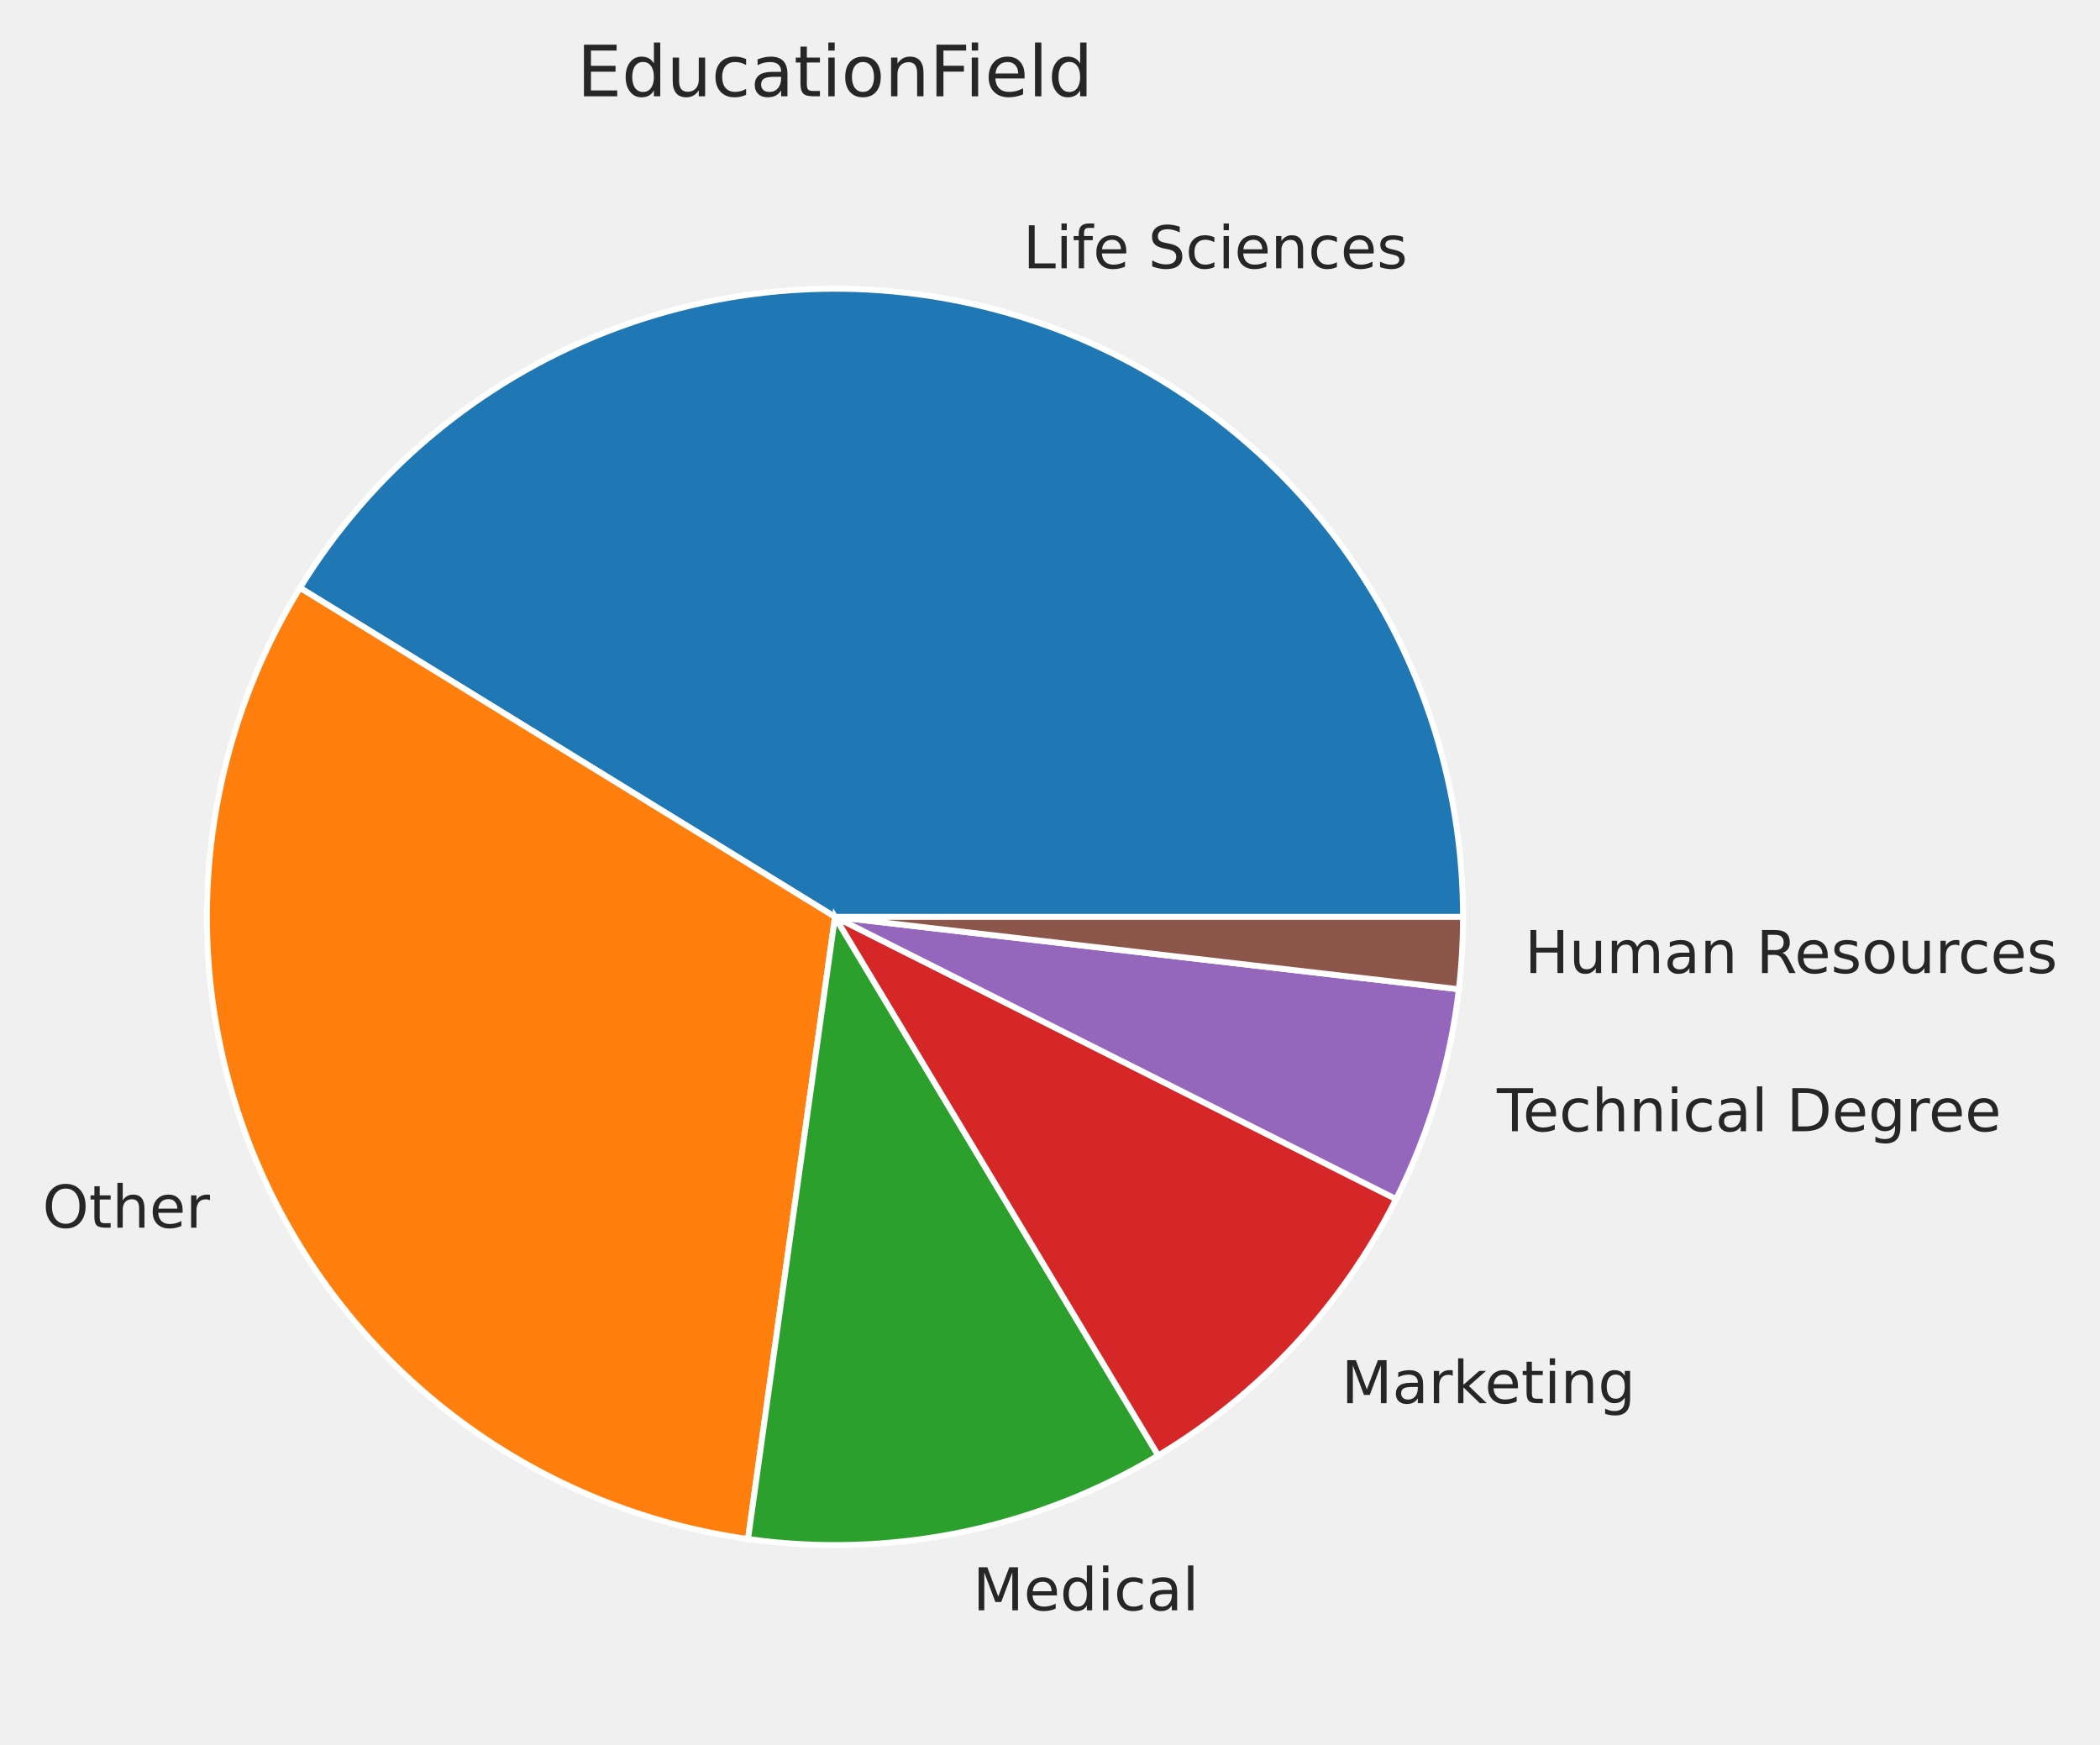
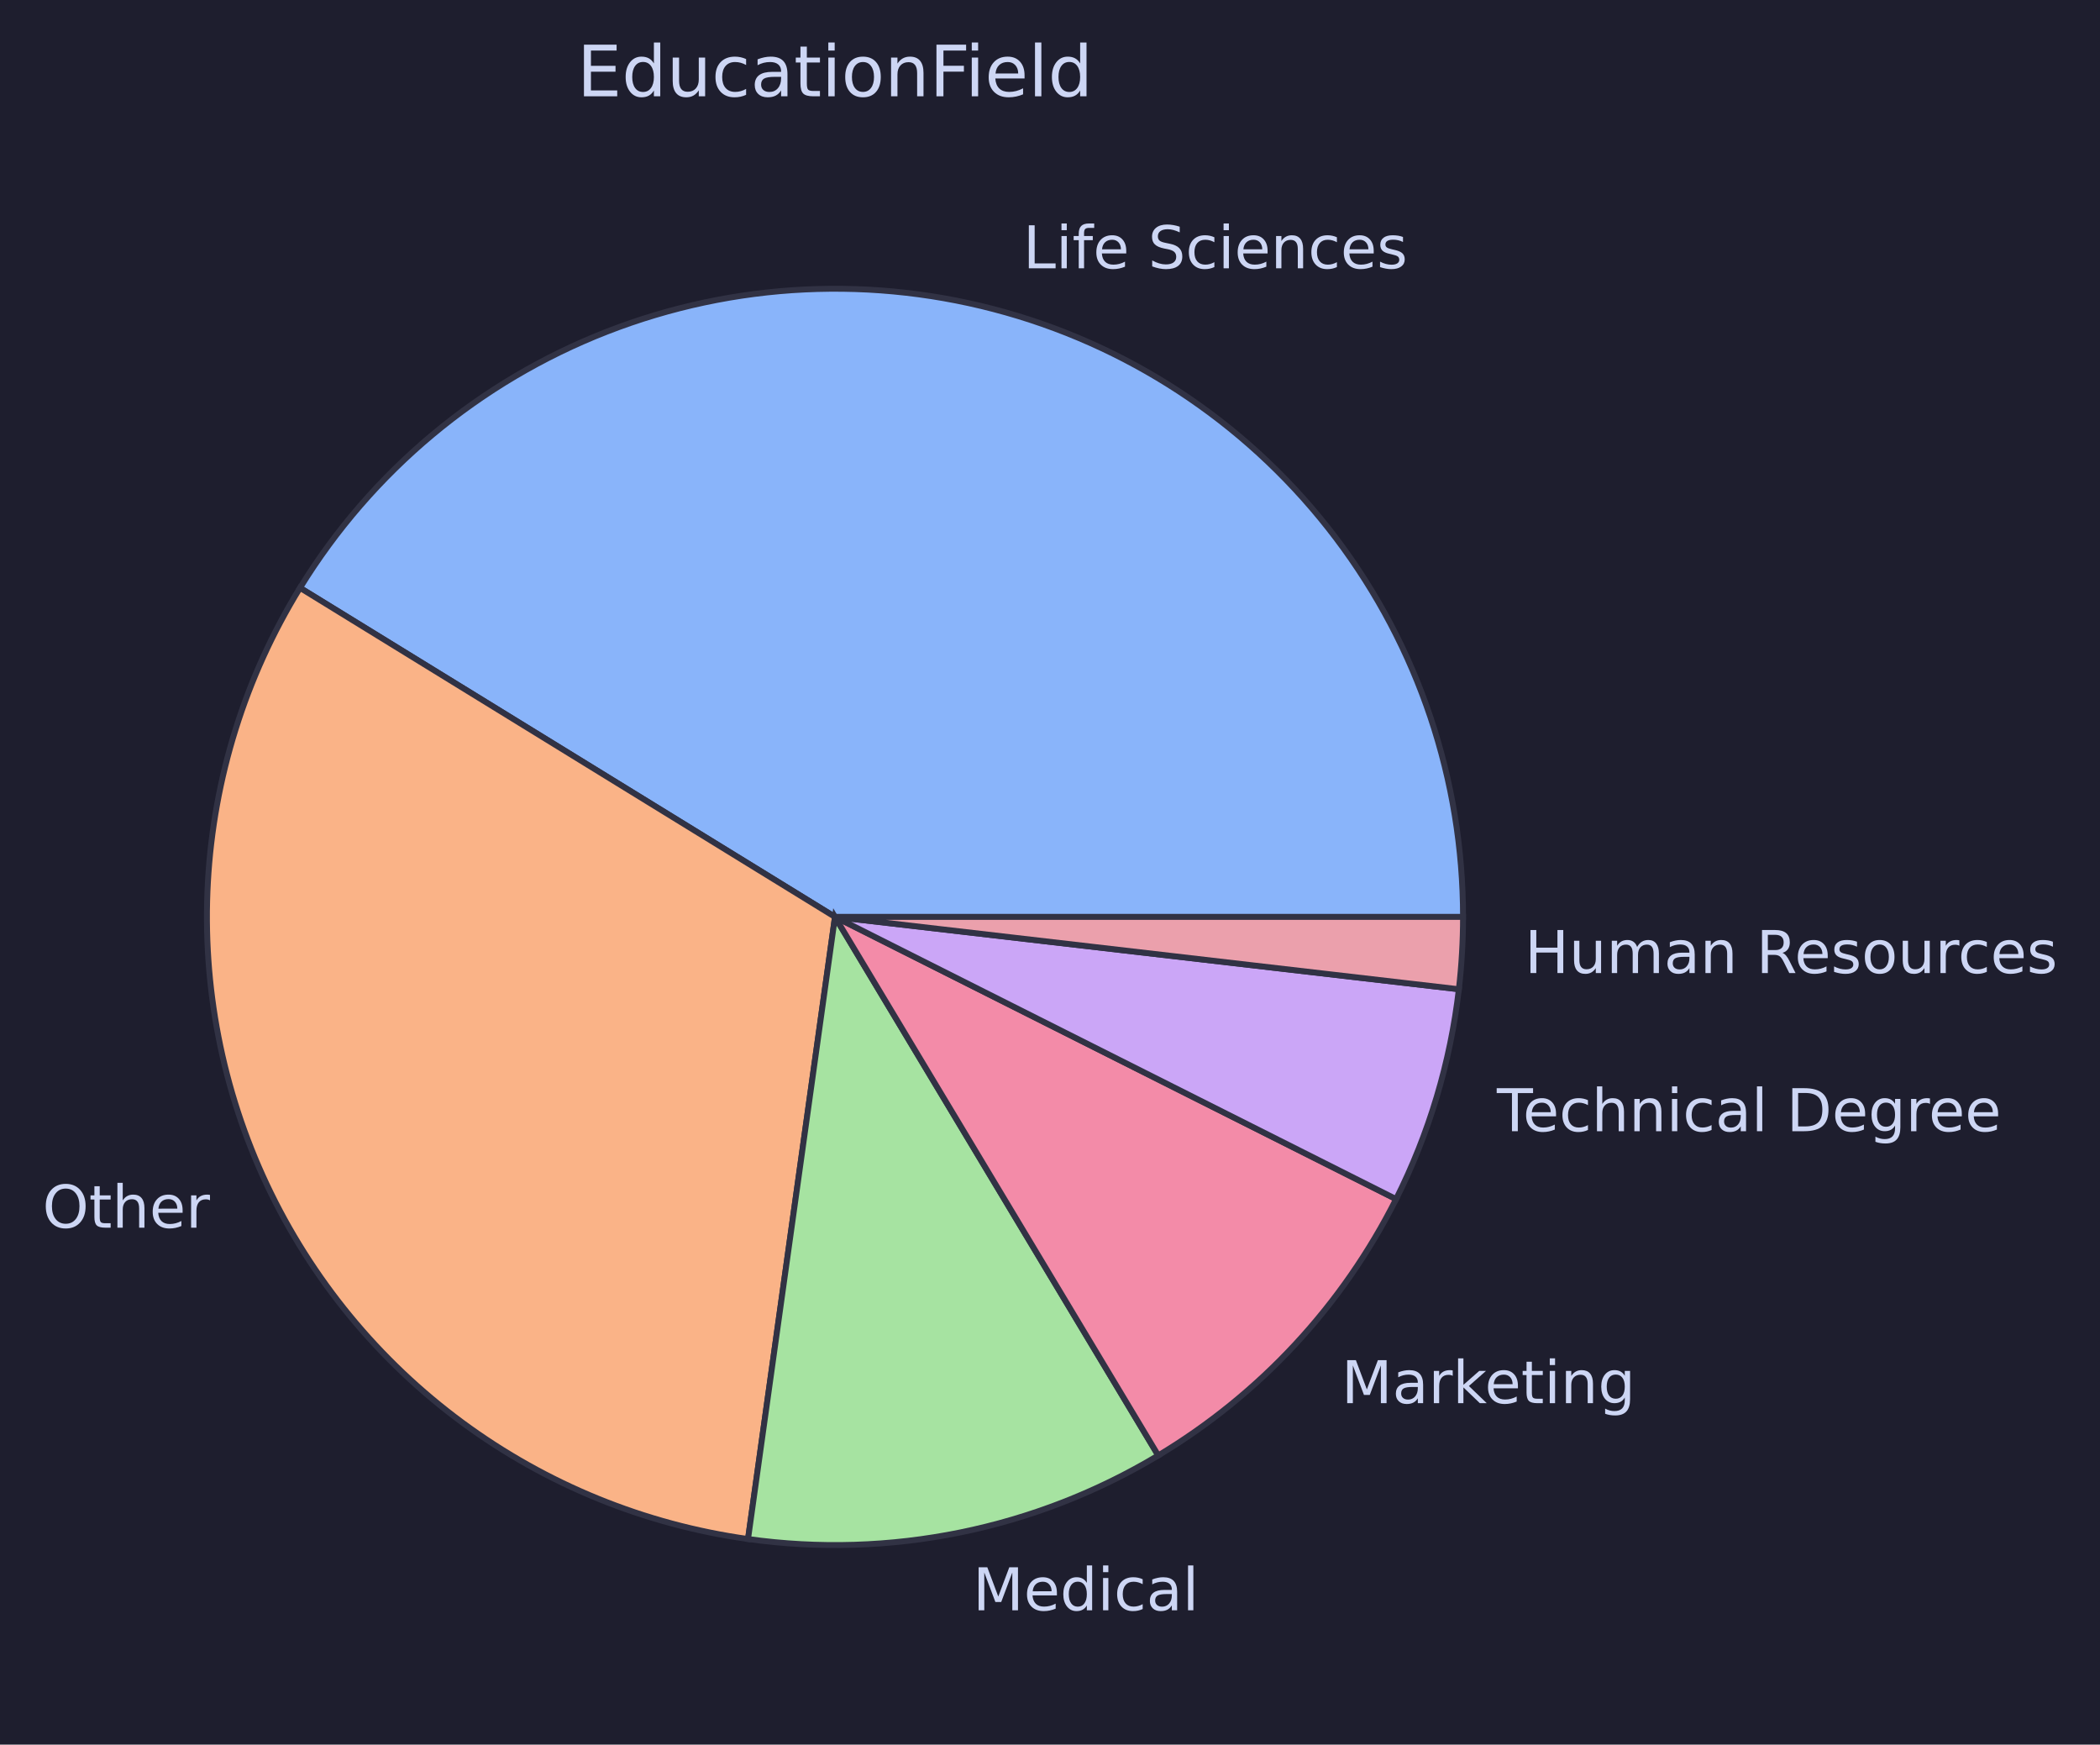
<svg xmlns="http://www.w3.org/2000/svg" xmlns:xlink="http://www.w3.org/1999/xlink" width="355.919pt" height="295.63pt" viewBox="0 0 355.919 295.63" version="1.1">
  <defs>
    <style type="text/css">*{stroke-linejoin: round; stroke-linecap: butt}</style>
  </defs>
  <g id="figure_1">
    <g id="patch_1">
-       <path d="M -0 295.63  L 355.919 295.63  L 355.919 0  L -0 0  L -0 295.63  z " style="fill: none" />
+       <path d="M -0 295.63  L 355.919 295.63  L 355.919 0  L -0 0  z " style="fill: #1e1e2e" />
    </g>
    <g id="axes_1">
      <g id="matplotlib.axis_1" />
      <g id="matplotlib.axis_2" />
      <g id="patch_2">
-         <path d="M 247.963 155.374  C 247.963 132.199 240.394 109.646 226.414 91.163  C 212.434 72.679 192.793 59.257 170.494 52.949  C 148.194 46.64 124.432 47.784 102.841 56.205  C 81.25 64.625 62.989 79.871 50.848 99.611  L 141.518 155.374  z " style="fill: #1f77b4; stroke: #ffffff; stroke-linejoin: miter" />
+         <path d="M 247.963 155.374  C 247.963 132.199 240.394 109.646 226.414 91.163  C 212.434 72.679 192.793 59.257 170.494 52.949  C 148.194 46.64 124.432 47.784 102.841 56.205  C 81.25 64.625 62.989 79.871 50.848 99.611  L 141.518 155.374  z " style="fill: #89b4fa; stroke: #313244; stroke-linejoin: miter" />
      </g>
      <g id="patch_3">
-         <path d="M 50.848 99.611  C 41.585 114.673 36.219 131.808 35.237 149.462  C 34.255 167.117 37.688 184.741 45.223 200.737  C 52.759 216.733 64.162 230.602 78.4 241.087  C 92.639 251.572 109.267 258.345 126.779 260.794  L 141.518 155.374  z " style="fill: #ff7f0e; stroke: #ffffff; stroke-linejoin: miter" />
+         <path d="M 50.848 99.611  C 41.585 114.673 36.219 131.808 35.237 149.462  C 34.255 167.117 37.688 184.741 45.223 200.737  C 52.759 216.733 64.162 230.602 78.4 241.087  C 92.639 251.572 109.267 258.345 126.779 260.794  L 141.518 155.374  z " style="fill: #fab387; stroke: #313244; stroke-linejoin: miter" />
      </g>
      <g id="patch_4">
-         <path d="M 126.779 260.794  C 138.748 262.467 150.916 262.09 162.758 259.678  C 174.601 257.267 185.947 252.856 196.309 246.635  L 141.518 155.374  z " style="fill: #2ca02c; stroke: #ffffff; stroke-linejoin: miter" />
+         <path d="M 126.779 260.794  C 138.748 262.467 150.916 262.09 162.758 259.678  C 174.601 257.267 185.947 252.856 196.309 246.635  L 141.518 155.374  z " style="fill: #a6e3a1; stroke: #313244; stroke-linejoin: miter" />
      </g>
      <g id="patch_5">
-         <path d="M 196.309 246.635  C 204.904 241.474 212.728 235.125 219.548 227.775  C 226.367 220.425 232.114 212.149 236.618 203.192  L 141.518 155.374  z " style="fill: #d62728; stroke: #ffffff; stroke-linejoin: miter" />
+         <path d="M 196.309 246.635  C 204.904 241.474 212.728 235.125 219.548 227.775  C 226.367 220.425 232.114 212.149 236.618 203.192  L 141.518 155.374  z " style="fill: #f38ba8; stroke: #313244; stroke-linejoin: miter" />
      </g>
      <g id="patch_6">
-         <path d="M 236.618 203.192  C 239.413 197.633 241.715 191.84 243.498 185.879  C 245.281 179.918 246.538 173.812 247.255 167.631  L 141.518 155.374  z " style="fill: #9467bd; stroke: #ffffff; stroke-linejoin: miter" />
+         <path d="M 236.618 203.192  C 239.413 197.633 241.715 191.84 243.498 185.879  C 245.281 179.918 246.538 173.812 247.255 167.631  L 141.518 155.374  z " style="fill: #cba6f7; stroke: #313244; stroke-linejoin: miter" />
      </g>
      <g id="patch_7">
-         <path d="M 247.255 167.631  C 247.491 165.597 247.668 163.557 247.786 161.513  C 247.904 159.469 247.963 157.422 247.963 155.374  L 141.518 155.374  z " style="fill: #8c564b; stroke: #ffffff; stroke-linejoin: miter" />
+         <path d="M 247.255 167.631  C 247.491 165.597 247.668 163.557 247.786 161.513  C 247.904 159.469 247.963 157.422 247.963 155.374  L 141.518 155.374  z " style="fill: #eba0ac; stroke: #313244; stroke-linejoin: miter" />
      </g>
      <g id="text_1">
-         <g style="fill: #262626" transform="translate(173.3911 45.46582) scale(0.1 -0.1)">
+         <g style="fill: #cdd6f4" transform="translate(173.3911 45.46582) scale(0.1 -0.1)">
          <defs>
            <path id="DejaVuSans-4c" d="M 628 4666  L 1259 4666  L 1259 531  L 3531 531  L 3531 0  L 628 0  L 628 4666  z " transform="scale(0.015625)" />
            <path id="DejaVuSans-69" d="M 603 3500  L 1178 3500  L 1178 0  L 603 0  L 603 3500  z M 603 4863  L 1178 4863  L 1178 4134  L 603 4134  L 603 4863  z " transform="scale(0.015625)" />
            <path id="DejaVuSans-66" d="M 2375 4863  L 2375 4384  L 1825 4384  Q 1516 4384 1395 4259  Q 1275 4134 1275 3809  L 1275 3500  L 2222 3500  L 2222 3053  L 1275 3053  L 1275 0  L 697 0  L 697 3053  L 147 3053  L 147 3500  L 697 3500  L 697 3744  Q 697 4328 969 4595  Q 1241 4863 1831 4863  L 2375 4863  z " transform="scale(0.015625)" />
            <path id="DejaVuSans-65" d="M 3597 1894  L 3597 1613  L 953 1613  Q 991 1019 1311 708  Q 1631 397 2203 397  Q 2534 397 2845 478  Q 3156 559 3463 722  L 3463 178  Q 3153 47 2828 -22  Q 2503 -91 2169 -91  Q 1331 -91 842 396  Q 353 884 353 1716  Q 353 2575 817 3079  Q 1281 3584 2069 3584  Q 2775 3584 3186 3129  Q 3597 2675 3597 1894  z M 3022 2063  Q 3016 2534 2758 2815  Q 2500 3097 2075 3097  Q 1594 3097 1305 2825  Q 1016 2553 972 2059  L 3022 2063  z " transform="scale(0.015625)" />
            <path id="DejaVuSans-20" transform="scale(0.015625)" />
            <path id="DejaVuSans-53" d="M 3425 4513  L 3425 3897  Q 3066 4069 2747 4153  Q 2428 4238 2131 4238  Q 1616 4238 1336 4038  Q 1056 3838 1056 3469  Q 1056 3159 1242 3001  Q 1428 2844 1947 2747  L 2328 2669  Q 3034 2534 3370 2195  Q 3706 1856 3706 1288  Q 3706 609 3251 259  Q 2797 -91 1919 -91  Q 1588 -91 1214 -16  Q 841 59 441 206  L 441 856  Q 825 641 1194 531  Q 1563 422 1919 422  Q 2459 422 2753 634  Q 3047 847 3047 1241  Q 3047 1584 2836 1778  Q 2625 1972 2144 2069  L 1759 2144  Q 1053 2284 737 2584  Q 422 2884 422 3419  Q 422 4038 858 4394  Q 1294 4750 2059 4750  Q 2388 4750 2728 4690  Q 3069 4631 3425 4513  z " transform="scale(0.015625)" />
            <path id="DejaVuSans-63" d="M 3122 3366  L 3122 2828  Q 2878 2963 2633 3030  Q 2388 3097 2138 3097  Q 1578 3097 1268 2742  Q 959 2388 959 1747  Q 959 1106 1268 751  Q 1578 397 2138 397  Q 2388 397 2633 464  Q 2878 531 3122 666  L 3122 134  Q 2881 22 2623 -34  Q 2366 -91 2075 -91  Q 1284 -91 818 406  Q 353 903 353 1747  Q 353 2603 823 3093  Q 1294 3584 2113 3584  Q 2378 3584 2631 3529  Q 2884 3475 3122 3366  z " transform="scale(0.015625)" />
            <path id="DejaVuSans-6e" d="M 3513 2113  L 3513 0  L 2938 0  L 2938 2094  Q 2938 2591 2744 2837  Q 2550 3084 2163 3084  Q 1697 3084 1428 2787  Q 1159 2491 1159 1978  L 1159 0  L 581 0  L 581 3500  L 1159 3500  L 1159 2956  Q 1366 3272 1645 3428  Q 1925 3584 2291 3584  Q 2894 3584 3203 3211  Q 3513 2838 3513 2113  z " transform="scale(0.015625)" />
            <path id="DejaVuSans-73" d="M 2834 3397  L 2834 2853  Q 2591 2978 2328 3040  Q 2066 3103 1784 3103  Q 1356 3103 1142 2972  Q 928 2841 928 2578  Q 928 2378 1081 2264  Q 1234 2150 1697 2047  L 1894 2003  Q 2506 1872 2764 1633  Q 3022 1394 3022 966  Q 3022 478 2636 193  Q 2250 -91 1575 -91  Q 1294 -91 989 -36  Q 684 19 347 128  L 347 722  Q 666 556 975 473  Q 1284 391 1588 391  Q 1994 391 2212 530  Q 2431 669 2431 922  Q 2431 1156 2273 1281  Q 2116 1406 1581 1522  L 1381 1569  Q 847 1681 609 1914  Q 372 2147 372 2553  Q 372 3047 722 3315  Q 1072 3584 1716 3584  Q 2034 3584 2315 3537  Q 2597 3491 2834 3397  z " transform="scale(0.015625)" />
          </defs>
          <use xlink:href="#DejaVuSans-4c" />
          <use xlink:href="#DejaVuSans-69" x="55.713" />
          <use xlink:href="#DejaVuSans-66" x="83.496" />
          <use xlink:href="#DejaVuSans-65" x="118.701" />
          <use xlink:href="#DejaVuSans-20" x="180.225" />
          <use xlink:href="#DejaVuSans-53" x="212.012" />
          <use xlink:href="#DejaVuSans-63" x="275.488" />
          <use xlink:href="#DejaVuSans-69" x="330.469" />
          <use xlink:href="#DejaVuSans-65" x="358.252" />
          <use xlink:href="#DejaVuSans-6e" x="419.775" />
          <use xlink:href="#DejaVuSans-63" x="483.154" />
          <use xlink:href="#DejaVuSans-65" x="538.135" />
          <use xlink:href="#DejaVuSans-73" x="599.658" />
        </g>
      </g>
      <g id="text_2">
-         <g style="fill: #262626" transform="translate(7.2 208.033) scale(0.1 -0.1)">
+         <g style="fill: #cdd6f4" transform="translate(7.2 208.033) scale(0.1 -0.1)">
          <defs>
            <path id="DejaVuSans-4f" d="M 2522 4238  Q 1834 4238 1429 3725  Q 1025 3213 1025 2328  Q 1025 1447 1429 934  Q 1834 422 2522 422  Q 3209 422 3611 934  Q 4013 1447 4013 2328  Q 4013 3213 3611 3725  Q 3209 4238 2522 4238  z M 2522 4750  Q 3503 4750 4090 4092  Q 4678 3434 4678 2328  Q 4678 1225 4090 567  Q 3503 -91 2522 -91  Q 1538 -91 948 565  Q 359 1222 359 2328  Q 359 3434 948 4092  Q 1538 4750 2522 4750  z " transform="scale(0.015625)" />
            <path id="DejaVuSans-74" d="M 1172 4494  L 1172 3500  L 2356 3500  L 2356 3053  L 1172 3053  L 1172 1153  Q 1172 725 1289 603  Q 1406 481 1766 481  L 2356 481  L 2356 0  L 1766 0  Q 1100 0 847 248  Q 594 497 594 1153  L 594 3053  L 172 3053  L 172 3500  L 594 3500  L 594 4494  L 1172 4494  z " transform="scale(0.015625)" />
            <path id="DejaVuSans-68" d="M 3513 2113  L 3513 0  L 2938 0  L 2938 2094  Q 2938 2591 2744 2837  Q 2550 3084 2163 3084  Q 1697 3084 1428 2787  Q 1159 2491 1159 1978  L 1159 0  L 581 0  L 581 4863  L 1159 4863  L 1159 2956  Q 1366 3272 1645 3428  Q 1925 3584 2291 3584  Q 2894 3584 3203 3211  Q 3513 2838 3513 2113  z " transform="scale(0.015625)" />
            <path id="DejaVuSans-72" d="M 2631 2963  Q 2534 3019 2420 3045  Q 2306 3072 2169 3072  Q 1681 3072 1420 2755  Q 1159 2438 1159 1844  L 1159 0  L 581 0  L 581 3500  L 1159 3500  L 1159 2956  Q 1341 3275 1631 3429  Q 1922 3584 2338 3584  Q 2397 3584 2469 3576  Q 2541 3569 2628 3553  L 2631 2963  z " transform="scale(0.015625)" />
          </defs>
          <use xlink:href="#DejaVuSans-4f" />
          <use xlink:href="#DejaVuSans-74" x="78.711" />
          <use xlink:href="#DejaVuSans-68" x="117.92" />
          <use xlink:href="#DejaVuSans-65" x="181.299" />
          <use xlink:href="#DejaVuSans-72" x="242.822" />
        </g>
      </g>
      <g id="text_3">
-         <g style="fill: #262626" transform="translate(164.8823 272.868) scale(0.1 -0.1)">
+         <g style="fill: #cdd6f4" transform="translate(164.8823 272.868) scale(0.1 -0.1)">
          <defs>
            <path id="DejaVuSans-4d" d="M 628 4666  L 1569 4666  L 2759 1491  L 3956 4666  L 4897 4666  L 4897 0  L 4281 0  L 4281 4097  L 3078 897  L 2444 897  L 1241 4097  L 1241 0  L 628 0  L 628 4666  z " transform="scale(0.015625)" />
            <path id="DejaVuSans-64" d="M 2906 2969  L 2906 4863  L 3481 4863  L 3481 0  L 2906 0  L 2906 525  Q 2725 213 2448 61  Q 2172 -91 1784 -91  Q 1150 -91 751 415  Q 353 922 353 1747  Q 353 2572 751 3078  Q 1150 3584 1784 3584  Q 2172 3584 2448 3432  Q 2725 3281 2906 2969  z M 947 1747  Q 947 1113 1208 752  Q 1469 391 1925 391  Q 2381 391 2643 752  Q 2906 1113 2906 1747  Q 2906 2381 2643 2742  Q 2381 3103 1925 3103  Q 1469 3103 1208 2742  Q 947 2381 947 1747  z " transform="scale(0.015625)" />
            <path id="DejaVuSans-61" d="M 2194 1759  Q 1497 1759 1228 1600  Q 959 1441 959 1056  Q 959 750 1161 570  Q 1363 391 1709 391  Q 2188 391 2477 730  Q 2766 1069 2766 1631  L 2766 1759  L 2194 1759  z M 3341 1997  L 3341 0  L 2766 0  L 2766 531  Q 2569 213 2275 61  Q 1981 -91 1556 -91  Q 1019 -91 701 211  Q 384 513 384 1019  Q 384 1609 779 1909  Q 1175 2209 1959 2209  L 2766 2209  L 2766 2266  Q 2766 2663 2505 2880  Q 2244 3097 1772 3097  Q 1472 3097 1187 3025  Q 903 2953 641 2809  L 641 3341  Q 956 3463 1253 3523  Q 1550 3584 1831 3584  Q 2591 3584 2966 3190  Q 3341 2797 3341 1997  z " transform="scale(0.015625)" />
            <path id="DejaVuSans-6c" d="M 603 4863  L 1178 4863  L 1178 0  L 603 0  L 603 4863  z " transform="scale(0.015625)" />
          </defs>
          <use xlink:href="#DejaVuSans-4d" />
          <use xlink:href="#DejaVuSans-65" x="86.279" />
          <use xlink:href="#DejaVuSans-64" x="147.803" />
          <use xlink:href="#DejaVuSans-69" x="211.279" />
          <use xlink:href="#DejaVuSans-63" x="239.062" />
          <use xlink:href="#DejaVuSans-61" x="294.043" />
          <use xlink:href="#DejaVuSans-6c" x="355.322" />
        </g>
      </g>
      <g id="text_4">
-         <g style="fill: #262626" transform="translate(227.3505 237.7744) scale(0.1 -0.1)">
+         <g style="fill: #cdd6f4" transform="translate(227.3505 237.7744) scale(0.1 -0.1)">
          <defs>
            <path id="DejaVuSans-6b" d="M 581 4863  L 1159 4863  L 1159 1991  L 2875 3500  L 3609 3500  L 1753 1863  L 3688 0  L 2938 0  L 1159 1709  L 1159 0  L 581 0  L 581 4863  z " transform="scale(0.015625)" />
            <path id="DejaVuSans-67" d="M 2906 1791  Q 2906 2416 2648 2759  Q 2391 3103 1925 3103  Q 1463 3103 1205 2759  Q 947 2416 947 1791  Q 947 1169 1205 825  Q 1463 481 1925 481  Q 2391 481 2648 825  Q 2906 1169 2906 1791  z M 3481 434  Q 3481 -459 3084 -895  Q 2688 -1331 1869 -1331  Q 1566 -1331 1297 -1286  Q 1028 -1241 775 -1147  L 775 -588  Q 1028 -725 1275 -790  Q 1522 -856 1778 -856  Q 2344 -856 2625 -561  Q 2906 -266 2906 331  L 2906 616  Q 2728 306 2450 153  Q 2172 0 1784 0  Q 1141 0 747 490  Q 353 981 353 1791  Q 353 2603 747 3093  Q 1141 3584 1784 3584  Q 2172 3584 2450 3431  Q 2728 3278 2906 2969  L 2906 3500  L 3481 3500  L 3481 434  z " transform="scale(0.015625)" />
          </defs>
          <use xlink:href="#DejaVuSans-4d" />
          <use xlink:href="#DejaVuSans-61" x="86.279" />
          <use xlink:href="#DejaVuSans-72" x="147.559" />
          <use xlink:href="#DejaVuSans-6b" x="188.672" />
          <use xlink:href="#DejaVuSans-65" x="242.957" />
          <use xlink:href="#DejaVuSans-74" x="304.48" />
          <use xlink:href="#DejaVuSans-69" x="343.689" />
          <use xlink:href="#DejaVuSans-6e" x="371.473" />
          <use xlink:href="#DejaVuSans-67" x="434.852" />
        </g>
      </g>
      <g id="text_5">
-         <g style="fill: #262626" transform="translate(253.6963 191.6885) scale(0.1 -0.1)">
+         <g style="fill: #cdd6f4" transform="translate(253.6963 191.6885) scale(0.1 -0.1)">
          <defs>
            <path id="DejaVuSans-54" d="M -19 4666  L 3928 4666  L 3928 4134  L 2272 4134  L 2272 0  L 1638 0  L 1638 4134  L -19 4134  L -19 4666  z " transform="scale(0.015625)" />
            <path id="DejaVuSans-44" d="M 1259 4147  L 1259 519  L 2022 519  Q 2988 519 3436 956  Q 3884 1394 3884 2338  Q 3884 3275 3436 3711  Q 2988 4147 2022 4147  L 1259 4147  z M 628 4666  L 1925 4666  Q 3281 4666 3915 4102  Q 4550 3538 4550 2338  Q 4550 1131 3912 565  Q 3275 0 1925 0  L 628 0  L 628 4666  z " transform="scale(0.015625)" />
          </defs>
          <use xlink:href="#DejaVuSans-54" />
          <use xlink:href="#DejaVuSans-65" x="44.084" />
          <use xlink:href="#DejaVuSans-63" x="105.607" />
          <use xlink:href="#DejaVuSans-68" x="160.588" />
          <use xlink:href="#DejaVuSans-6e" x="223.967" />
          <use xlink:href="#DejaVuSans-69" x="287.346" />
          <use xlink:href="#DejaVuSans-63" x="315.129" />
          <use xlink:href="#DejaVuSans-61" x="370.109" />
          <use xlink:href="#DejaVuSans-6c" x="431.389" />
          <use xlink:href="#DejaVuSans-20" x="459.172" />
          <use xlink:href="#DejaVuSans-44" x="490.959" />
          <use xlink:href="#DejaVuSans-65" x="567.961" />
          <use xlink:href="#DejaVuSans-67" x="629.484" />
          <use xlink:href="#DejaVuSans-72" x="692.961" />
          <use xlink:href="#DejaVuSans-65" x="731.824" />
          <use xlink:href="#DejaVuSans-65" x="793.348" />
        </g>
      </g>
      <g id="text_6">
-         <g style="fill: #262626" transform="translate(258.4124 164.8861) scale(0.1 -0.1)">
+         <g style="fill: #cdd6f4" transform="translate(258.4124 164.8861) scale(0.1 -0.1)">
          <defs>
            <path id="DejaVuSans-48" d="M 628 4666  L 1259 4666  L 1259 2753  L 3553 2753  L 3553 4666  L 4184 4666  L 4184 0  L 3553 0  L 3553 2222  L 1259 2222  L 1259 0  L 628 0  L 628 4666  z " transform="scale(0.015625)" />
            <path id="DejaVuSans-75" d="M 544 1381  L 544 3500  L 1119 3500  L 1119 1403  Q 1119 906 1312 657  Q 1506 409 1894 409  Q 2359 409 2629 706  Q 2900 1003 2900 1516  L 2900 3500  L 3475 3500  L 3475 0  L 2900 0  L 2900 538  Q 2691 219 2414 64  Q 2138 -91 1772 -91  Q 1169 -91 856 284  Q 544 659 544 1381  z M 1991 3584  L 1991 3584  z " transform="scale(0.015625)" />
            <path id="DejaVuSans-6d" d="M 3328 2828  Q 3544 3216 3844 3400  Q 4144 3584 4550 3584  Q 5097 3584 5394 3201  Q 5691 2819 5691 2113  L 5691 0  L 5113 0  L 5113 2094  Q 5113 2597 4934 2840  Q 4756 3084 4391 3084  Q 3944 3084 3684 2787  Q 3425 2491 3425 1978  L 3425 0  L 2847 0  L 2847 2094  Q 2847 2600 2669 2842  Q 2491 3084 2119 3084  Q 1678 3084 1418 2786  Q 1159 2488 1159 1978  L 1159 0  L 581 0  L 581 3500  L 1159 3500  L 1159 2956  Q 1356 3278 1631 3431  Q 1906 3584 2284 3584  Q 2666 3584 2933 3390  Q 3200 3197 3328 2828  z " transform="scale(0.015625)" />
            <path id="DejaVuSans-52" d="M 2841 2188  Q 3044 2119 3236 1894  Q 3428 1669 3622 1275  L 4263 0  L 3584 0  L 2988 1197  Q 2756 1666 2539 1819  Q 2322 1972 1947 1972  L 1259 1972  L 1259 0  L 628 0  L 628 4666  L 2053 4666  Q 2853 4666 3247 4331  Q 3641 3997 3641 3322  Q 3641 2881 3436 2590  Q 3231 2300 2841 2188  z M 1259 4147  L 1259 2491  L 2053 2491  Q 2509 2491 2742 2702  Q 2975 2913 2975 3322  Q 2975 3731 2742 3939  Q 2509 4147 2053 4147  L 1259 4147  z " transform="scale(0.015625)" />
            <path id="DejaVuSans-6f" d="M 1959 3097  Q 1497 3097 1228 2736  Q 959 2375 959 1747  Q 959 1119 1226 758  Q 1494 397 1959 397  Q 2419 397 2687 759  Q 2956 1122 2956 1747  Q 2956 2369 2687 2733  Q 2419 3097 1959 3097  z M 1959 3584  Q 2709 3584 3137 3096  Q 3566 2609 3566 1747  Q 3566 888 3137 398  Q 2709 -91 1959 -91  Q 1206 -91 779 398  Q 353 888 353 1747  Q 353 2609 779 3096  Q 1206 3584 1959 3584  z " transform="scale(0.015625)" />
          </defs>
          <use xlink:href="#DejaVuSans-48" />
          <use xlink:href="#DejaVuSans-75" x="75.195" />
          <use xlink:href="#DejaVuSans-6d" x="138.574" />
          <use xlink:href="#DejaVuSans-61" x="235.986" />
          <use xlink:href="#DejaVuSans-6e" x="297.266" />
          <use xlink:href="#DejaVuSans-20" x="360.645" />
          <use xlink:href="#DejaVuSans-52" x="392.432" />
          <use xlink:href="#DejaVuSans-65" x="457.414" />
          <use xlink:href="#DejaVuSans-73" x="518.938" />
          <use xlink:href="#DejaVuSans-6f" x="571.037" />
          <use xlink:href="#DejaVuSans-75" x="632.219" />
          <use xlink:href="#DejaVuSans-72" x="695.598" />
          <use xlink:href="#DejaVuSans-63" x="734.461" />
          <use xlink:href="#DejaVuSans-65" x="789.441" />
          <use xlink:href="#DejaVuSans-73" x="850.965" />
        </g>
      </g>
      <g id="text_7">
-         <g style="fill: #262626" transform="translate(97.79579 16.31812) scale(0.12 -0.12)">
+         <g style="fill: #cdd6f4" transform="translate(97.79579 16.31812) scale(0.12 -0.12)">
          <defs>
            <path id="DejaVuSans-45" d="M 628 4666  L 3578 4666  L 3578 4134  L 1259 4134  L 1259 2753  L 3481 2753  L 3481 2222  L 1259 2222  L 1259 531  L 3634 531  L 3634 0  L 628 0  L 628 4666  z " transform="scale(0.015625)" />
            <path id="DejaVuSans-46" d="M 628 4666  L 3309 4666  L 3309 4134  L 1259 4134  L 1259 2759  L 3109 2759  L 3109 2228  L 1259 2228  L 1259 0  L 628 0  L 628 4666  z " transform="scale(0.015625)" />
          </defs>
          <use xlink:href="#DejaVuSans-45" />
          <use xlink:href="#DejaVuSans-64" x="63.184" />
          <use xlink:href="#DejaVuSans-75" x="126.66" />
          <use xlink:href="#DejaVuSans-63" x="190.039" />
          <use xlink:href="#DejaVuSans-61" x="245.02" />
          <use xlink:href="#DejaVuSans-74" x="306.299" />
          <use xlink:href="#DejaVuSans-69" x="345.508" />
          <use xlink:href="#DejaVuSans-6f" x="373.291" />
          <use xlink:href="#DejaVuSans-6e" x="434.473" />
          <use xlink:href="#DejaVuSans-46" x="497.852" />
          <use xlink:href="#DejaVuSans-69" x="548.121" />
          <use xlink:href="#DejaVuSans-65" x="575.904" />
          <use xlink:href="#DejaVuSans-6c" x="637.428" />
          <use xlink:href="#DejaVuSans-64" x="665.211" />
        </g>
      </g>
    </g>
  </g>
</svg>
